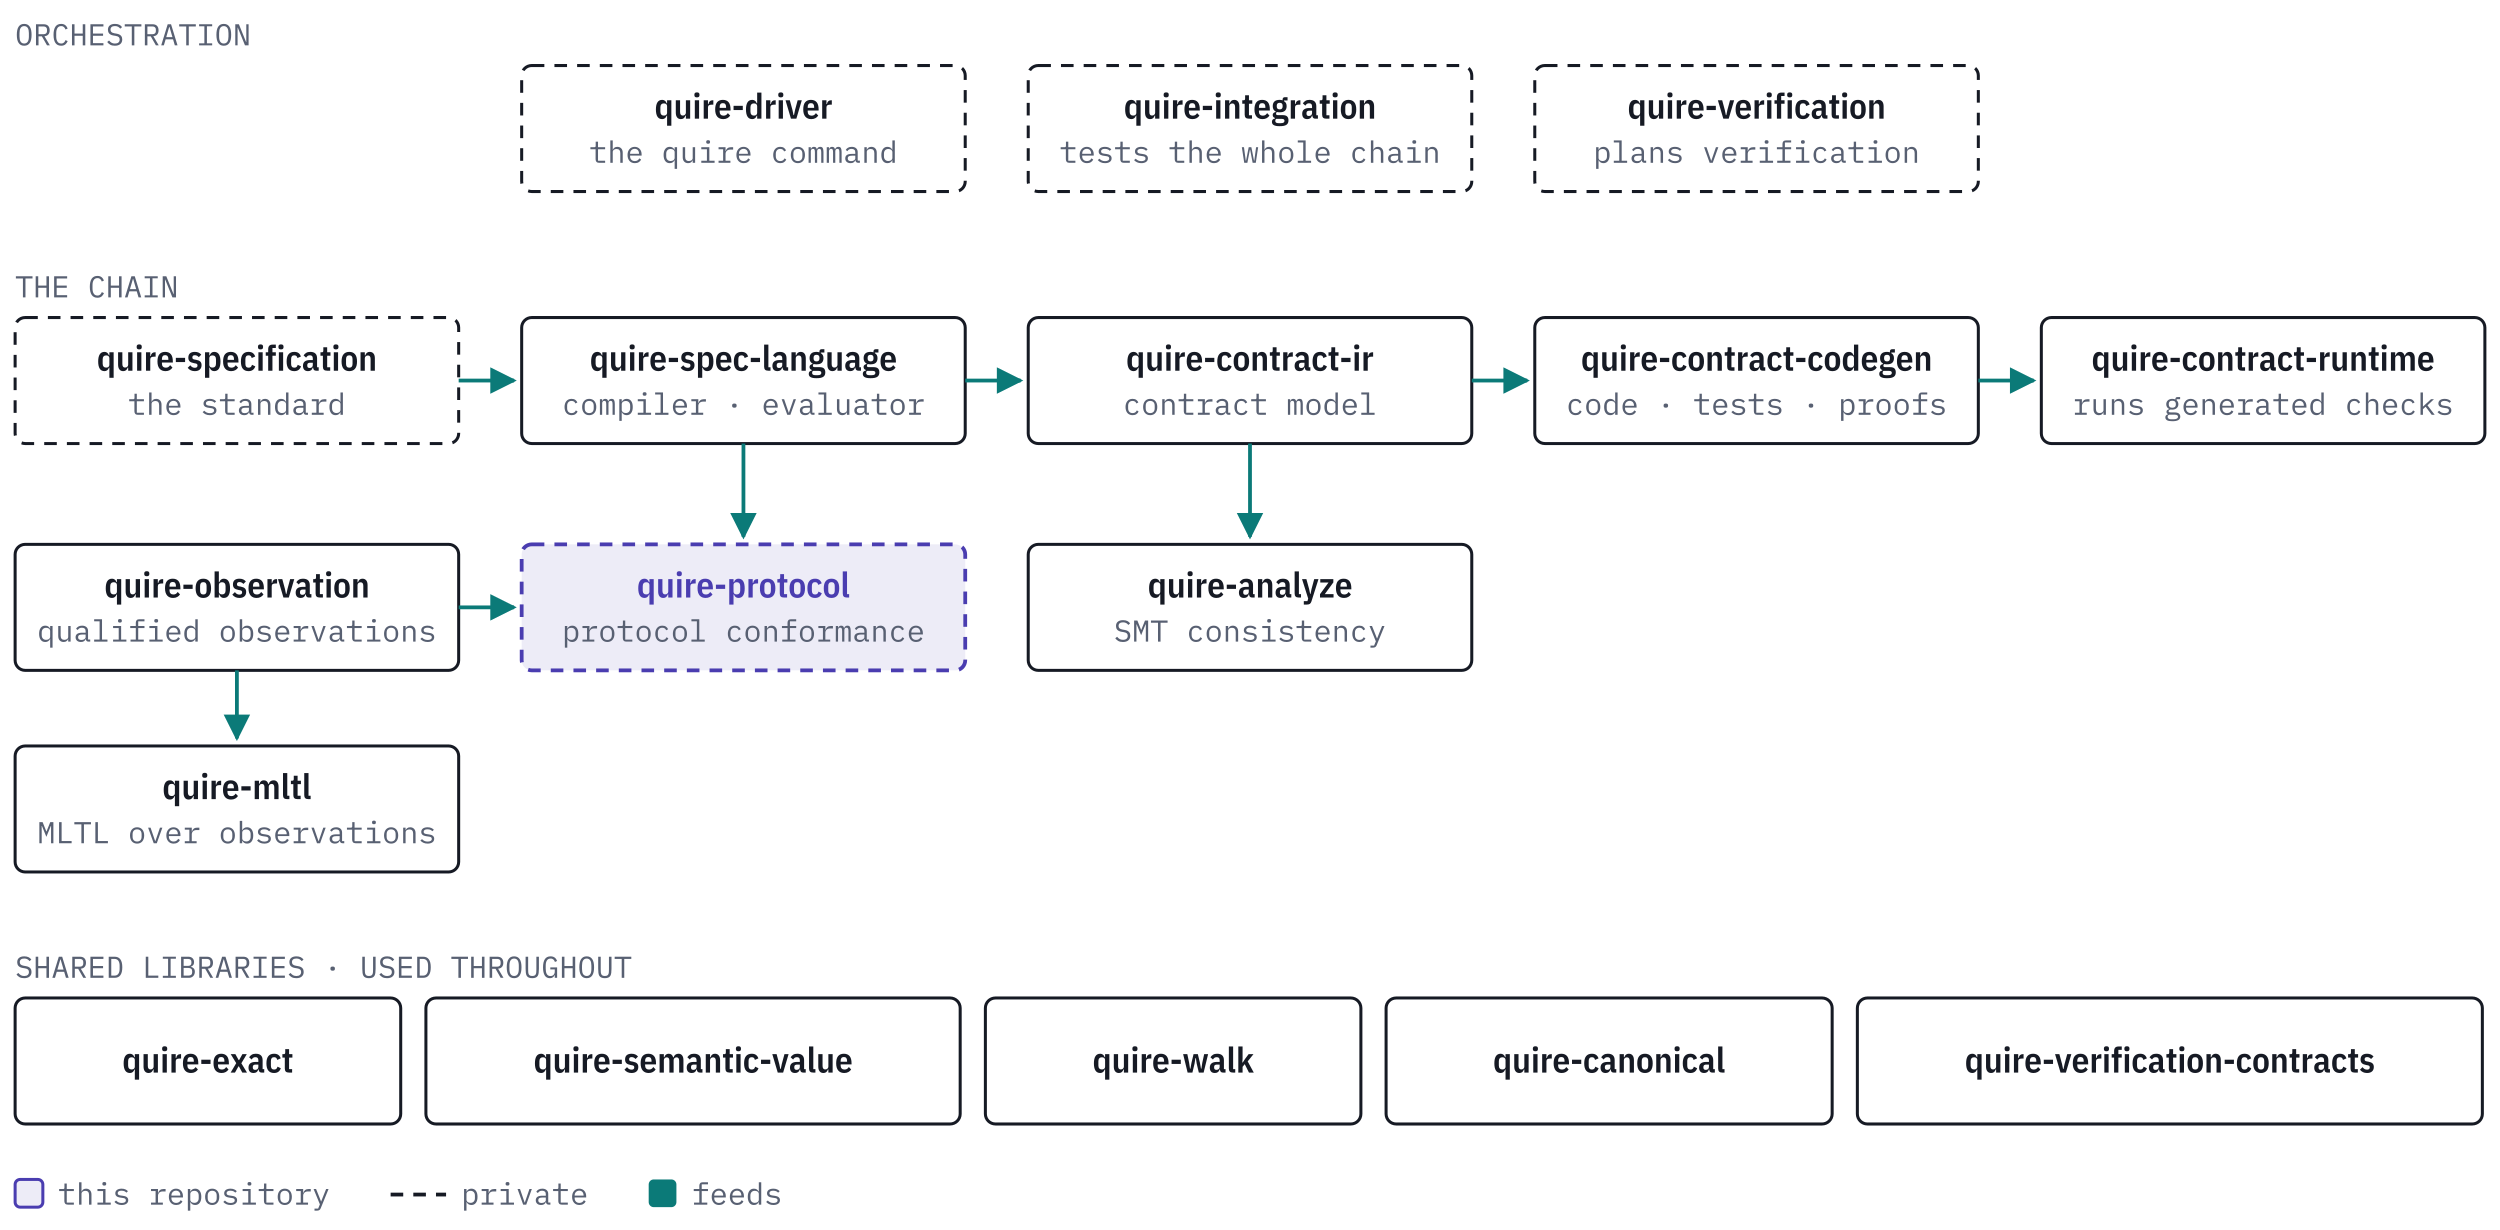
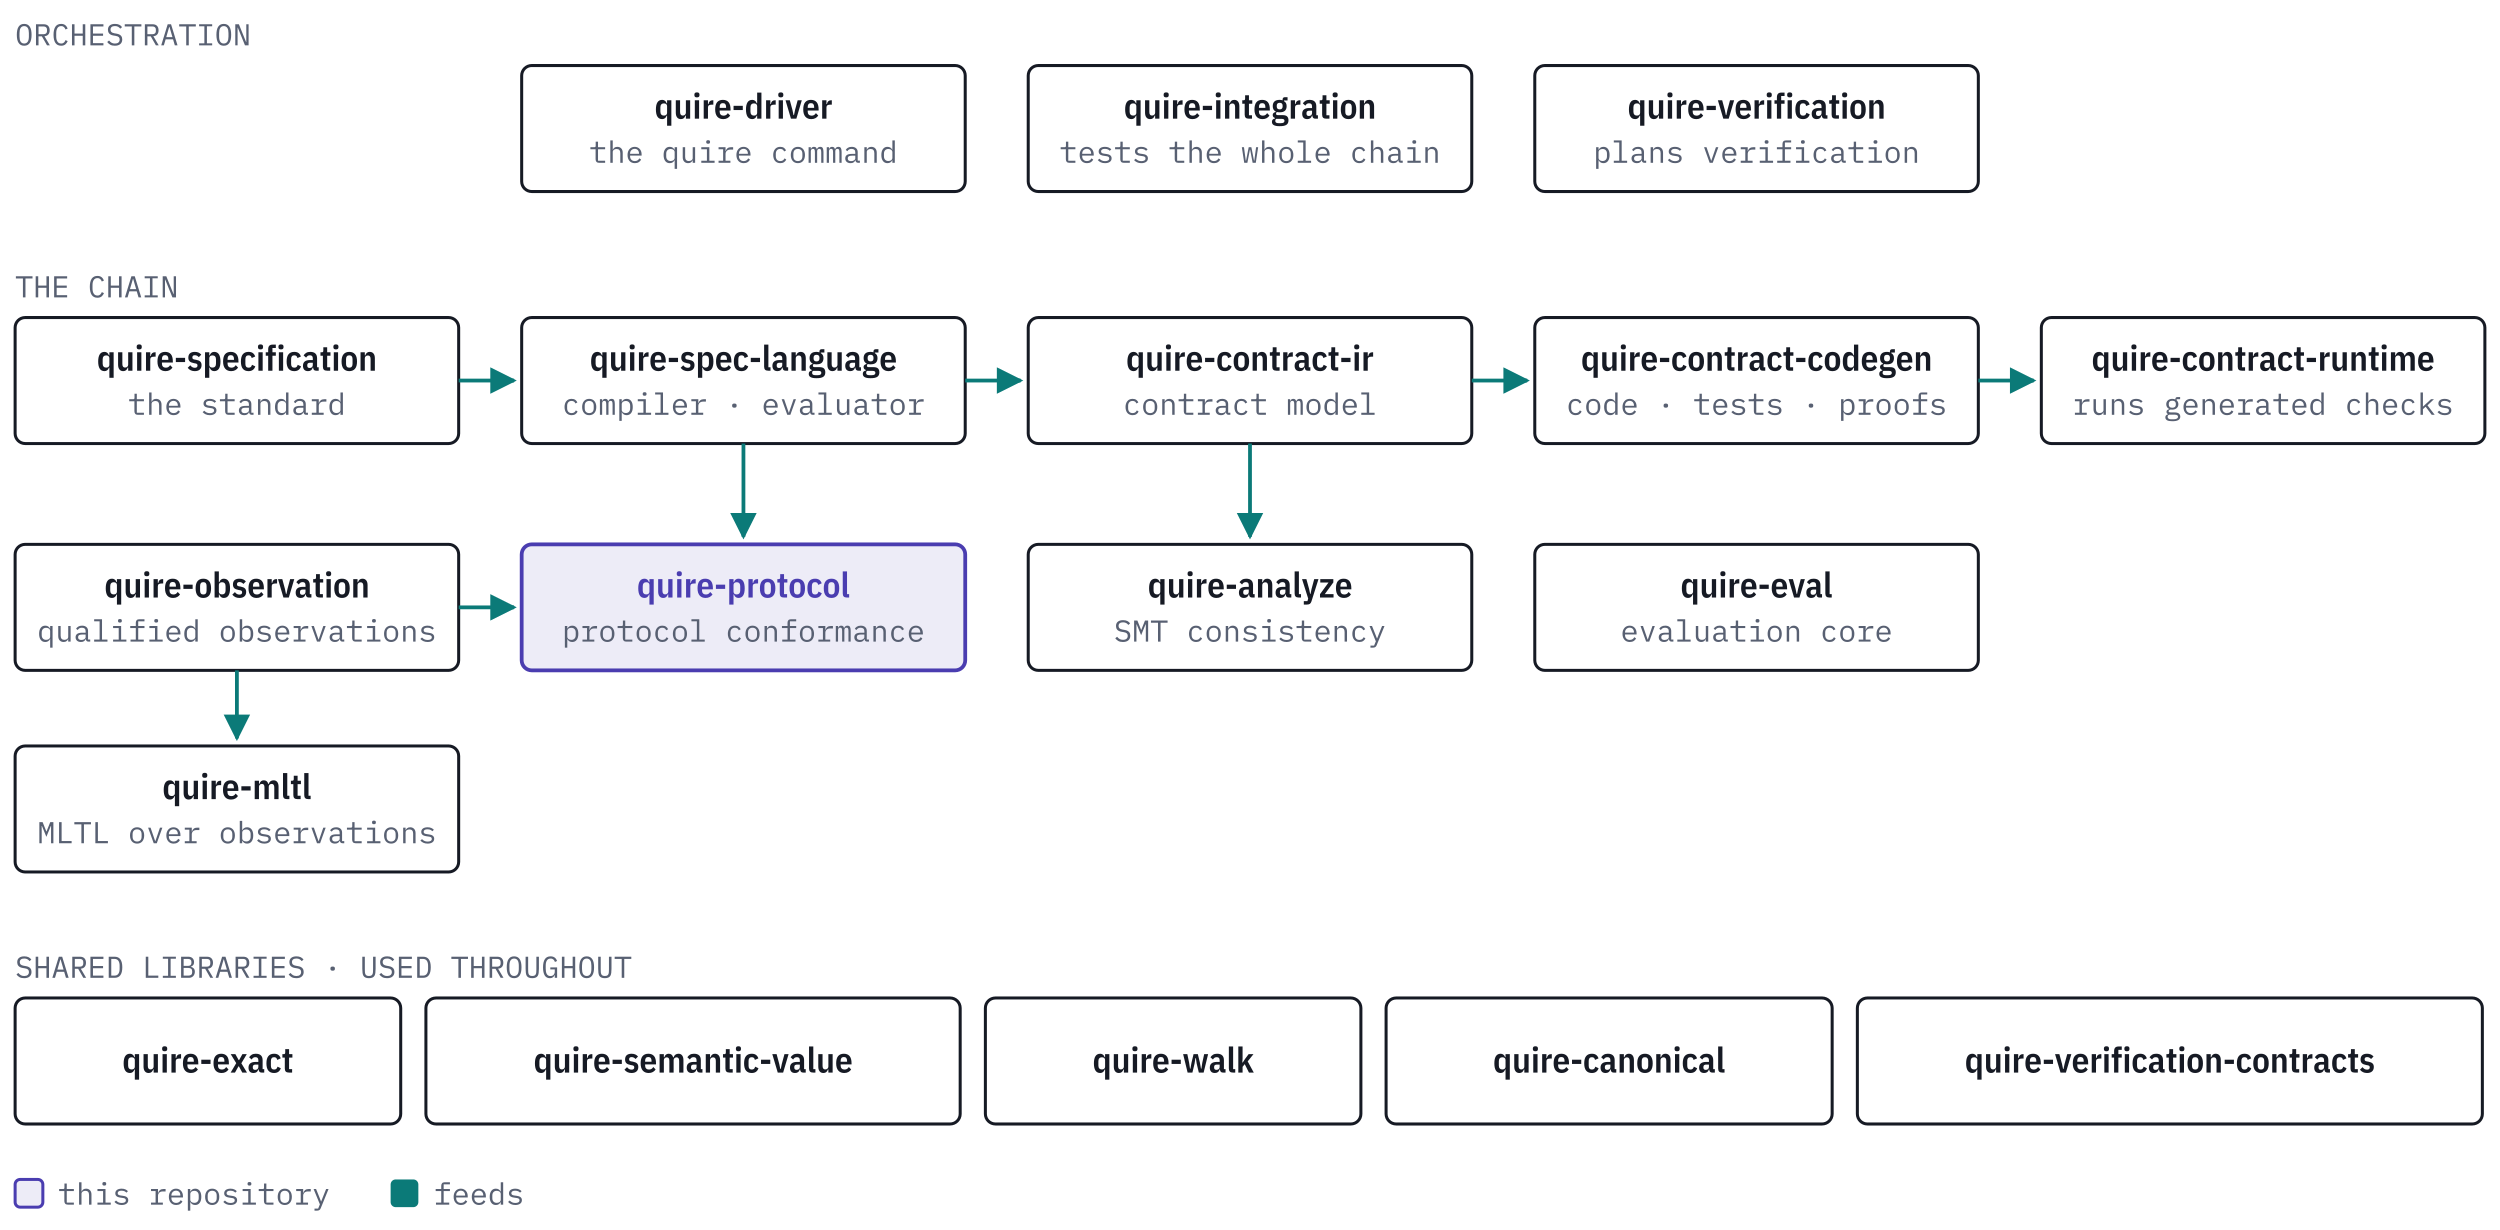
- <svg xmlns="http://www.w3.org/2000/svg" width="992" height="488" viewBox="-6 -6 992 488" role="img" aria-label="The Quire repositories. The main chain runs from the standard, quire-specification, to the compiler, quire-spec-language, then quire-contract-ir, quire-contract-codegen and quire-contract-runtime. quire-spec-language also feeds quire-protocol, and quire-contract-ir feeds quire-analyze. quire-observation feeds quire-protocol and quire-mltl. Above the chain, quire-driver runs it, quire-integration tests it and quire-verification plans verification. Below it, shared libraries used throughout: quire-exact, quire-semantic-value, quire-walk, quire-canonical and quire-verification-contracts.">
+ <svg xmlns="http://www.w3.org/2000/svg" width="992" height="488" viewBox="-6 -6 992 488" role="img" aria-label="The Quire repositories. The main chain runs from the standard, quire-specification, to the compiler, quire-spec-language, then quire-contract-ir, quire-contract-codegen and quire-contract-runtime. quire-spec-language also feeds quire-protocol, and quire-contract-ir feeds quire-analyze. quire-observation feeds quire-protocol and quire-mltl. quire-eval is the evaluation core. Above the chain, quire-driver runs it, quire-integration tests it and quire-verification plans verification. Below it, shared libraries used throughout: quire-exact, quire-semantic-value, quire-walk, quire-canonical and quire-verification-contracts.">
  <defs>
    <path id="mono_A" d="M481 0 422 199H177L118 0H31L245 698H356L570 0ZM304 609H295L197 272H402Z" />
    <path id="mono_B" d="M88 698H325Q415 698 466 649Q517 600 517 518Q517 455 486 419Q456 383 408 368V365Q467 351 505 312Q543 274 543 201Q543 159 529 122Q515 85 490 58Q464 31 430 16Q395 0 355 0H88ZM330 73Q388 73 421 99Q454 125 454 179V220Q454 273 421 300Q388 326 330 326H172V73ZM316 395Q369 395 399 418Q429 442 429 490V529Q429 577 399 601Q369 625 316 625H172V395Z" />
    <path id="mono_C" d="M323 -12Q195 -12 132 81Q70 174 70 349Q70 524 132 617Q195 710 323 710Q371 710 406 697Q441 684 466 662Q491 640 508 612Q525 585 538 557L466 524Q457 547 445 568Q433 588 416 604Q400 619 378 628Q355 637 323 637Q240 637 200 574Q159 511 159 406V292Q159 187 200 124Q240 61 323 61Q355 61 378 70Q400 79 416 94Q433 110 445 130Q457 151 466 174L538 141Q525 112 508 85Q491 58 466 36Q441 14 406 1Q371 -12 323 -12Z" />
    <path id="mono_D" d="M95 698H290Q418 698 481 610Q544 522 544 349Q544 176 481 88Q418 0 290 0H95ZM286 73Q370 73 412 131Q455 189 455 295V403Q455 509 412 567Q370 625 286 625H179V73Z" />
    <path id="mono_E" d="M90 0V698H520V625H174V390H508V317H174V73H520V0Z" />
    <path id="mono_G" d="M444 93H439Q430 73 418 54Q406 35 388 20Q369 6 343 -3Q317 -12 281 -12Q167 -12 112 80Q56 172 56 344Q56 524 117 617Q178 710 305 710Q354 710 390 697Q426 684 452 662Q477 640 494 612Q511 585 522 557L450 524Q441 547 430 568Q418 588 402 604Q385 619 362 628Q339 637 308 637Q224 637 184 574Q145 511 145 406V298Q145 245 153 202Q161 158 180 126Q198 94 228 76Q257 59 300 59Q368 59 406 100Q444 141 444 206V278H297V345H522V0H444Z" />
    <path id="mono_H" d="M436 317H164V0H80V698H164V390H436V698H520V0H436Z" />
    <path id="mono_I" d="M84 0V67H258V631H84V698H516V631H342V67H516V0Z" />
    <path id="mono_L" d="M120 0V698H204V73H535V0Z" />
    <path id="mono_M" d="M455 350V571H447L300 212L153 571H145V350V0H68V698H176L299 390H305L428 698H532V0H455Z" />
    <path id="mono_N" d="M163 588H156V0H80V698H199L437 110H444V698H520V0H401Z" />
    <path id="mono_O" d="M300 -12Q236 -12 190 12Q144 37 114 83Q84 129 70 196Q56 263 56 349Q56 434 70 502Q84 569 114 615Q144 661 190 686Q236 710 300 710Q364 710 410 686Q456 661 486 615Q516 569 530 502Q544 434 544 349Q544 263 530 196Q516 129 486 83Q456 37 410 12Q364 -12 300 -12ZM300 61Q342 61 371 78Q400 94 419 124Q438 154 446 196Q455 239 455 292V406Q455 458 446 501Q438 544 419 574Q400 604 371 620Q342 637 300 637Q258 637 229 620Q200 604 181 574Q162 544 154 501Q145 458 145 406V292Q145 239 154 196Q162 154 181 124Q200 94 229 78Q258 61 300 61Z" />
    <path id="mono_R" d="M174 0H90V698H344Q441 698 492 645Q543 592 543 497Q543 412 499 361Q455 310 371 302L549 0H455L285 298H174ZM342 369Q395 369 424 396Q454 422 454 471V523Q454 572 424 598Q395 625 342 625H174V369Z" />
    <path id="mono_S" d="M298 -12Q204 -12 144 22Q84 57 45 111L106 161Q147 110 192 85Q238 60 301 60Q377 60 417 95Q457 130 457 193Q457 244 428 272Q399 301 327 313L249 326Q198 335 164 353Q129 371 108 396Q87 422 78 452Q69 483 69 516Q69 612 132 661Q195 710 302 710Q386 710 444 682Q501 654 536 603L477 552Q448 590 407 614Q366 638 301 638Q230 638 192 608Q154 578 154 518Q154 471 182 442Q211 412 285 399L360 386Q411 377 446 359Q481 341 502 316Q524 291 533 260Q542 229 542 195Q542 98 478 43Q415 -12 298 -12Z" />
    <path id="mono_T" d="M342 625V0H258V625H25V698H575V625Z" />
    <path id="mono_U" d="M164 698V279Q164 228 167 188Q170 148 183 120Q196 91 224 76Q251 61 300 61Q349 61 376 76Q404 91 417 120Q430 148 433 188Q436 228 436 279V698H520V299Q520 221 512 163Q505 105 482 66Q458 27 414 8Q371 -12 300 -12Q229 -12 186 8Q142 27 118 66Q95 105 88 163Q80 221 80 299V698Z" />
    <path id="mono_a" d="M495 0Q448 0 428 24Q408 48 403 84H398Q381 39 344 14Q306 -12 243 -12Q162 -12 114 30Q66 72 66 145Q66 217 118 256Q171 295 288 295H398V346Q398 403 366 432Q334 460 275 460Q223 460 190 440Q157 419 137 384L83 424Q93 444 110 463Q127 482 152 496Q177 511 209 520Q241 528 280 528Q371 528 424 482Q478 436 478 354V70H550V0ZM257 55Q288 55 314 62Q339 70 358 82Q377 95 388 112Q398 130 398 150V235H288Q216 235 183 215Q150 195 150 157V136Q150 96 178 76Q207 55 257 55Z" />
    <path id="mono_b" d="M95 740H175V432H179Q229 528 338 528Q433 528 486 457Q540 386 540 258Q540 130 486 59Q433 -12 338 -12Q229 -12 179 84H175V0H95ZM307 59Q377 59 416 102Q454 144 454 214V302Q454 372 416 414Q377 457 307 457Q280 457 256 450Q232 443 214 430Q196 416 186 396Q175 377 175 351V165Q175 139 186 120Q196 100 214 86Q232 73 256 66Q280 59 307 59Z" />
    <path id="mono_c" d="M318 -12Q262 -12 218 8Q175 27 145 62Q115 97 100 147Q84 197 84 258Q84 319 100 369Q116 419 146 454Q176 490 219 509Q262 528 317 528Q392 528 439 495Q486 462 508 409L444 375Q430 415 398 437Q365 459 317 459Q282 459 254 448Q227 436 208 415Q189 394 180 365Q170 336 170 302V214Q170 180 180 151Q189 122 208 101Q227 80 255 68Q283 57 319 57Q371 57 405 81Q439 105 459 147L516 108Q493 56 444 22Q396 -12 318 -12Z" />
    <path id="mono_d" d="M425 84H421Q371 -12 262 -12Q167 -12 114 59Q60 130 60 258Q60 386 114 457Q167 528 262 528Q371 528 421 432H425V740H505V0H425ZM293 59Q320 59 344 66Q368 73 386 86Q404 100 414 120Q425 139 425 165V351Q425 377 414 396Q404 416 386 430Q368 443 344 450Q320 457 293 457Q223 457 184 414Q146 372 146 302V214Q146 144 184 102Q223 59 293 59Z" />
    <path id="mono_e" d="M309 -12Q253 -12 208 7Q164 26 132 62Q101 97 84 146Q67 196 67 257Q67 319 84 369Q102 419 133 454Q164 490 208 509Q251 528 304 528Q356 528 398 509Q441 490 471 456Q501 423 517 377Q533 331 533 276V238H151V214Q151 180 162 151Q173 122 194 101Q214 80 244 68Q273 57 309 57Q361 57 399 81Q437 105 457 147L516 107Q493 55 440 22Q386 -12 309 -12ZM304 462Q271 462 243 450Q215 438 194 417Q174 396 162 368Q151 339 151 305V298H447V309Q447 343 436 371Q426 399 408 420Q389 440 362 451Q336 462 304 462Z" />
    <path id="mono_f" d="M83 68H257V448H73V516H257V622Q257 674 284 707Q312 740 371 740H544V672H337V516H544V448H337V68H521V0H83Z" />
    <path id="mono_g" d="M561 -59Q561 -137 496 -174Q431 -212 301 -212Q176 -212 122 -179Q67 -146 67 -84Q67 -42 89 -19Q111 4 151 15V27Q129 38 117 55Q105 72 105 98Q105 138 132 158Q158 178 198 188V192Q150 213 124 254Q97 295 97 350Q97 389 111 422Q125 455 152 478Q178 502 215 515Q252 528 297 528Q355 528 399 507V516Q399 546 413 566Q427 586 461 586H556V516H440V481Q468 457 483 424Q498 391 498 350Q498 311 484 278Q469 245 443 222Q417 198 380 185Q342 172 297 172Q284 172 272 173Q260 174 248 176Q236 174 223 170Q210 165 199 158Q188 150 181 140Q174 130 174 117Q174 94 197 86Q220 79 257 79H371Q471 79 516 42Q561 4 561 -59ZM486 -63Q486 -32 461 -14Q436 5 374 5H195Q143 -16 143 -65Q143 -99 170 -124Q197 -148 260 -148H338Q408 -148 447 -126Q486 -105 486 -63ZM297 234Q357 234 386 262Q414 290 414 336V365Q414 411 386 438Q357 466 297 466Q237 466 209 438Q181 411 181 365V336Q181 290 209 262Q237 234 297 234Z" />
    <path id="mono_h" d="M98 740H178V432H182Q190 451 202 468Q214 486 232 499Q249 512 273 520Q297 528 329 528Q410 528 459 476Q508 425 508 331V0H428V317Q428 388 397 422Q366 457 306 457Q282 457 259 451Q236 445 218 433Q200 421 189 402Q178 383 178 358V0H98Z" />
    <path id="mono_i" d="M332 630Q297 630 283 644Q269 659 269 681V697Q269 719 283 734Q297 748 332 748Q367 748 381 734Q395 719 395 697V681Q395 659 381 644Q367 630 332 630ZM106 68H292V448H106V516H372V68H546V0H106Z" />
    <path id="mono_k" d="M105 740H185V273H189L279 358L451 516H549L335 314L574 0H475L274 268L185 187V0H105Z" />
    <path id="mono_l" d="M80 68H260V672H80V740H340V68H520V0H80Z" />
    <path id="mono_m" d="M54 0V516H128V456H132Q144 486 166 507Q188 528 231 528Q276 528 298 506Q320 483 325 447H328Q342 482 368 505Q394 528 440 528Q503 528 524 484Q546 440 546 358V0H472V345Q472 411 458 436Q445 462 409 462Q377 462 357 442Q337 421 337 379V0H263V345Q263 411 250 436Q236 462 201 462Q169 462 148 442Q128 421 128 379V0Z" />
    <path id="mono_n" d="M98 0V516H178V432H182Q190 451 202 468Q214 486 232 499Q249 512 273 520Q297 528 329 528Q410 528 459 476Q508 425 508 331V0H428V317Q428 388 397 422Q366 457 306 457Q282 457 259 451Q236 445 218 433Q200 421 189 402Q178 383 178 358V0Z" />
    <path id="mono_o" d="M300 -12Q246 -12 202 7Q159 26 128 62Q98 97 82 146Q66 196 66 258Q66 319 82 369Q98 419 128 454Q159 490 202 509Q246 528 300 528Q354 528 398 509Q441 490 472 454Q502 419 518 369Q534 319 534 258Q534 196 518 146Q502 97 472 62Q441 26 398 7Q354 -12 300 -12ZM300 57Q367 57 408 97Q449 137 449 221V295Q449 379 408 419Q367 459 300 459Q233 459 192 419Q151 379 151 295V221Q151 137 192 97Q233 57 300 57Z" />
    <path id="mono_p" d="M95 516H175V432H179Q229 528 338 528Q433 528 486 457Q540 386 540 258Q540 130 486 59Q433 -12 338 -12Q229 -12 179 84H175V-200H95ZM307 59Q377 59 416 102Q454 144 454 214V302Q454 372 416 414Q377 457 307 457Q280 457 256 450Q232 443 214 430Q196 416 186 396Q175 377 175 351V165Q175 139 186 120Q196 100 214 86Q232 73 256 66Q280 59 307 59Z" />
    <path id="mono_periodcentered" d="M300 235Q259 235 242 252Q226 269 226 295V313Q226 339 242 356Q259 373 300 373Q341 373 358 356Q374 339 374 313V295Q374 269 358 252Q341 235 300 235Z" />
    <path id="mono_q" d="M425 84H421Q371 -12 262 -12Q167 -12 114 59Q60 130 60 258Q60 386 114 457Q167 528 262 528Q371 528 421 432H425V516H505V-200H425ZM293 59Q320 59 344 66Q368 73 386 86Q404 100 414 120Q425 139 425 165V351Q425 377 414 396Q404 416 386 430Q368 443 344 450Q320 457 293 457Q223 457 184 414Q146 372 146 302V214Q146 144 184 102Q223 59 293 59Z" />
    <path id="mono_r" d="M77 68H228V448H77V516H308V386H313Q329 447 374 482Q418 516 487 516H559V436H462Q393 436 350 396Q308 356 308 291V68H469V0H77Z" />
    <path id="mono_s" d="M306 -12Q225 -12 166 16Q108 43 67 89L121 136Q158 97 202 76Q246 55 308 55Q368 55 406 76Q445 98 445 144Q445 164 438 178Q430 191 417 199Q404 207 388 212Q372 216 354 219L273 231Q246 235 214 242Q183 249 157 264Q131 280 114 306Q96 332 96 374Q96 413 112 442Q127 470 155 490Q183 509 221 518Q259 528 304 528Q374 528 426 506Q477 484 514 445L462 396Q453 407 440 418Q426 430 406 440Q387 449 361 455Q335 461 301 461Q240 461 208 440Q175 419 175 379Q175 359 182 346Q190 332 203 324Q216 316 232 312Q249 307 266 304L347 292Q375 288 406 281Q437 274 463 258Q489 243 506 217Q524 191 524 149Q524 72 464 30Q405 -12 306 -12Z" />
    <path id="mono_t" d="M325 0Q266 0 238 33Q211 66 211 118V448H39V516H167Q193 516 204 526Q214 537 214 563V698H291V516H526V448H291V68H526V0Z" />
    <path id="mono_u" d="M422 84H418Q410 65 398 48Q386 30 368 17Q351 4 327 -4Q303 -12 271 -12Q190 -12 141 40Q92 91 92 185V516H172V199Q172 128 203 94Q234 59 294 59Q318 59 341 65Q364 71 382 83Q400 95 411 114Q422 132 422 158V516H502V0H422Z" />
    <path id="mono_v" d="M249 0 64 516H145L219 300L299 67H303L383 300L457 516H536L351 0Z" />
    <path id="mono_w" d="M30 516H101L160 70H169L257 516H345L433 70H442L501 516H570L491 0H387L305 432H297L213 0H109Z" />
    <path id="mono_y" d="M467 516H547L291 -113Q282 -135 271 -152Q260 -168 245 -178Q230 -189 209 -194Q188 -200 159 -200H83V-132H203L261 10L53 516H135L222 300L299 104H303L380 300Z" />
    <path id="title_a" d="M406 0Q325 0 321 89H309Q299 41 264 14Q229 -12 177 -12Q105 -12 69 28Q33 68 33 140Q33 222 84 262Q135 302 231 302H312V347Q312 393 292 415Q273 437 228 437Q191 437 166 420Q141 402 122 370L51 434Q80 479 124 506Q169 534 238 534Q433 534 433 350V97H479V0ZM223 77Q260 77 286 98Q312 120 312 158V227H239Q155 227 155 162V140Q155 107 173 92Q191 77 223 77Z" />
    <path id="title_b" d="M66 740H187V436H201Q212 480 246 507Q279 534 324 534Q416 534 460 464Q504 395 504 261Q504 127 460 58Q416 -12 324 -12Q279 -12 246 15Q212 42 201 86H187V0H66ZM278 88Q325 88 351 117Q377 146 377 199V323Q377 376 351 405Q325 434 278 434Q237 434 212 414Q187 393 187 356V166Q187 129 212 108Q237 88 278 88Z" />
    <path id="title_c" d="M251 -12Q145 -12 90 54Q34 120 34 261Q34 402 90 468Q145 534 251 534Q328 534 374 499Q419 464 439 403L340 359Q332 397 312 416Q291 436 251 436Q161 436 161 328V194Q161 86 251 86Q293 86 315 106Q337 126 348 168L442 123Q396 -12 251 -12Z" />
    <path id="title_d" d="M357 86H343Q332 42 298 15Q265 -12 220 -12Q128 -12 84 58Q40 127 40 261Q40 395 84 464Q128 534 220 534Q265 534 298 507Q332 480 343 436H357V740H478V0H357ZM266 88Q307 88 332 108Q357 129 357 166V356Q357 393 332 414Q307 434 266 434Q219 434 193 405Q167 376 167 323V199Q167 146 193 117Q219 88 266 88Z" />
    <path id="title_e" d="M263 -12Q212 -12 170 4Q127 21 97 54Q67 88 50 140Q34 191 34 261Q34 402 90 468Q147 534 252 534Q357 534 414 468Q470 402 470 261V232H161V198Q161 146 190 116Q219 86 270 86Q313 86 342 104Q372 123 393 158L459 89Q430 43 381 16Q332 -12 263 -12ZM252 441Q161 441 161 333V307H343V333Q343 441 252 441Z" />
    <path id="title_f" d="M91 425H22V522H91V603Q91 674 122 707Q154 740 220 740H308V643H212V522H308V425H212V0H91Z" />
    <path id="title_g" d="M493 -46Q493 -87 480 -118Q468 -149 439 -170Q410 -191 362 -202Q314 -212 244 -212Q182 -212 140 -204Q98 -195 72 -179Q46 -163 35 -140Q24 -117 24 -88Q24 -48 46 -25Q68 -2 109 4V23Q77 31 62 53Q46 75 46 107Q46 139 68 160Q90 182 132 190V203Q47 245 47 357Q47 442 95 488Q143 534 244 534Q289 534 326 520V539Q326 610 394 610H467V516H366V496Q403 478 422 442Q441 407 441 357Q441 272 394 226Q346 181 244 181Q203 181 168 189Q154 183 147 170Q140 157 140 141Q140 121 153 111Q166 101 196 101H329Q418 101 456 63Q493 25 493 -46ZM380 -60Q380 -33 362 -19Q344 -5 302 -5H141Q119 -24 119 -61Q119 -93 140 -110Q162 -127 216 -127H275Q332 -127 356 -110Q380 -94 380 -60ZM244 264Q327 264 327 346V369Q327 451 244 451Q161 451 161 369V346Q161 264 244 264Z" />
    <path id="title_hyphen" d="M50 245V365H312V245Z" />
    <path id="title_i" d="M126 604Q88 604 71 620Q54 637 54 665V685Q54 713 71 730Q88 746 126 746Q164 746 181 730Q198 713 198 685V665Q198 637 181 620Q164 604 126 604ZM66 522H187V0H66Z" />
    <path id="title_k" d="M66 740H187V395L179 287H193L254 383L358 522H495L332 317L504 0H368L248 239L187 163V0H66Z" />
    <path id="title_l" d="M184 0Q121 0 94 28Q66 56 66 116V740H187V97H247V0Z" />
    <path id="title_m" d="M66 0V522H187V435H201Q232 534 324 534Q422 534 451 431H463Q480 484 516 509Q551 534 602 534Q668 534 705 486Q742 439 742 351V0H621V330Q621 432 548 432Q513 432 488 410Q464 389 464 350V0H343V330Q343 384 325 408Q307 432 271 432Q236 432 212 410Q187 389 187 350V0Z" />
    <path id="title_n" d="M66 0V522H187V435H201Q232 534 326 534Q396 534 434 486Q472 439 472 351V0H351V330Q351 432 275 432Q238 432 212 410Q187 389 187 350V0Z" />
    <path id="title_o" d="M253 -12Q149 -12 92 54Q34 120 34 261Q34 402 92 468Q149 534 253 534Q357 534 414 468Q472 402 472 261Q472 120 414 54Q357 -12 253 -12ZM253 86Q345 86 345 194V328Q345 436 253 436Q161 436 161 328V194Q161 86 253 86Z" />
    <path id="title_p" d="M66 522H187V436H201Q212 480 246 507Q279 534 324 534Q416 534 460 464Q504 395 504 261Q504 127 460 58Q416 -12 324 -12Q279 -12 246 15Q212 42 201 86H187V-200H66ZM278 88Q325 88 351 117Q377 146 377 199V323Q377 376 351 405Q325 434 278 434Q237 434 212 414Q187 393 187 356V166Q187 129 212 108Q237 88 278 88Z" />
    <path id="title_q" d="M357 86H343Q332 42 298 15Q265 -12 220 -12Q128 -12 84 58Q40 127 40 261Q40 395 84 464Q128 534 220 534Q265 534 298 507Q332 480 343 436H357V522H478V-200H357ZM266 88Q307 88 332 108Q357 129 357 166V356Q357 393 332 414Q307 434 266 434Q219 434 193 405Q167 376 167 323V199Q167 146 193 117Q219 88 266 88Z" />
    <path id="title_r" d="M66 0V522H187V415H201Q210 467 238 494Q267 522 313 522H339V398H299Q242 398 214 380Q187 362 187 317V0Z" />
    <path id="title_s" d="M224 -12Q159 -12 110 12Q61 35 24 82L98 154Q123 119 154 101Q185 83 226 83Q302 83 302 147Q302 172 290 186Q277 201 247 206L198 215Q116 230 79 266Q42 302 42 371Q42 453 90 494Q138 534 226 534Q287 534 332 514Q376 494 409 455L338 384Q318 409 290 424Q261 439 226 439Q156 439 156 376Q156 350 170 336Q184 323 214 318L264 309Q346 294 382 258Q417 223 417 159Q417 78 367 33Q317 -12 224 -12Z" />
    <path id="title_t" d="M210 0Q147 0 119 28Q91 56 91 117V425H22V522H58Q84 522 94 534Q103 546 103 572V664H212V522H306V425H212V97H298V0Z" />
    <path id="title_u" d="M346 88H332Q302 -12 205 -12Q135 -12 98 36Q60 83 60 172V522H181V192Q181 89 257 89Q294 89 320 111Q346 133 346 172V522H467V0H346Z" />
    <path id="title_v" d="M162 0 8 522H130L205 244L234 103H248L277 244L352 522H469L315 0Z" />
    <path id="title_w" d="M16 522H135L186 278L211 110H223L253 278L311 522H433L492 278L522 110H534L559 278L612 522H724L597 0H461L400 254L377 409H364L340 254L279 0H143Z" />
    <path id="title_x" d="M15 0 173 267 17 522H149L242 354H255L348 522H472L318 264L478 0H345L249 176H236L138 0Z" />
    <path id="title_y" d="M353 522H474L275 -109Q258 -162 227 -181Q196 -200 140 -200H58V-103H161L182 -29L8 522H131L209 240L237 103H249L277 241Z" />
    <path id="title_z" d="M34 0V95L275 425H42V522H412V428L170 97H418V0Z" />
    <marker id="ah-model" viewBox="0 0 10 10" refX="9" refY="5" markerWidth="7" markerHeight="7" orient="auto-start-reverse">
      <path d="M0,0 L10,5 L0,10 z" fill="#0b7a78" />
    </marker>
  </defs>
-   <rect x="201" y="20" width="176" height="50" rx="4" stroke="#161a24" stroke-width="1.2" fill="none" stroke-dasharray="5 4" />
+   <rect x="201" y="20" width="176" height="50" rx="4" stroke="#161a24" stroke-width="1.2" fill="none" />
  <g fill="#161a24" transform="translate(253.7,41.1) scale(0.014,-0.014)">
    <use href="#title_q" x="0" />
    <use href="#title_u" x="544" />
    <use href="#title_i" x="1077" />
    <use href="#title_r" x="1329" />
    <use href="#title_e" x="1686" />
    <use href="#title_hyphen" x="2191" />
    <use href="#title_d" x="2553" />
    <use href="#title_r" x="3097" />
    <use href="#title_i" x="3454" />
    <use href="#title_v" x="3706" />
    <use href="#title_e" x="4182" />
    <use href="#title_r" x="4687" />
  </g>
  <g fill="#586072" transform="translate(227.8,58.6) scale(0.012,-0.012)">
    <use href="#mono_t" x="0" />
    <use href="#mono_h" x="600" />
    <use href="#mono_e" x="1200" />
    <use href="#mono_q" x="2400" />
    <use href="#mono_u" x="3000" />
    <use href="#mono_i" x="3600" />
    <use href="#mono_r" x="4200" />
    <use href="#mono_e" x="4800" />
    <use href="#mono_c" x="6000" />
    <use href="#mono_o" x="6600" />
    <use href="#mono_m" x="7200" />
    <use href="#mono_m" x="7800" />
    <use href="#mono_a" x="8400" />
    <use href="#mono_n" x="9000" />
    <use href="#mono_d" x="9600" />
  </g>
-   <rect x="402" y="20" width="176" height="50" rx="4" stroke="#161a24" stroke-width="1.2" fill="none" stroke-dasharray="5 4" />
+   <rect x="402" y="20" width="176" height="50" rx="4" stroke="#161a24" stroke-width="1.2" fill="none" />
  <g fill="#161a24" transform="translate(439.9,41.1) scale(0.014,-0.014)">
    <use href="#title_q" x="0" />
    <use href="#title_u" x="544" />
    <use href="#title_i" x="1077" />
    <use href="#title_r" x="1329" />
    <use href="#title_e" x="1686" />
    <use href="#title_hyphen" x="2191" />
    <use href="#title_i" x="2553" />
    <use href="#title_n" x="2805" />
    <use href="#title_t" x="3337" />
    <use href="#title_e" x="3671" />
    <use href="#title_g" x="4176" />
    <use href="#title_r" x="4668" />
    <use href="#title_a" x="5025" />
    <use href="#title_t" x="5532" />
    <use href="#title_i" x="5866" />
    <use href="#title_o" x="6118" />
    <use href="#title_n" x="6624" />
  </g>
  <g fill="#586072" transform="translate(414.4,58.6) scale(0.012,-0.012)">
    <use href="#mono_t" x="0" />
    <use href="#mono_e" x="600" />
    <use href="#mono_s" x="1200" />
    <use href="#mono_t" x="1800" />
    <use href="#mono_s" x="2400" />
    <use href="#mono_t" x="3600" />
    <use href="#mono_h" x="4200" />
    <use href="#mono_e" x="4800" />
    <use href="#mono_w" x="6000" />
    <use href="#mono_h" x="6600" />
    <use href="#mono_o" x="7200" />
    <use href="#mono_l" x="7800" />
    <use href="#mono_e" x="8400" />
    <use href="#mono_c" x="9600" />
    <use href="#mono_h" x="10200" />
    <use href="#mono_a" x="10800" />
    <use href="#mono_i" x="11400" />
    <use href="#mono_n" x="12000" />
  </g>
-   <rect x="603" y="20" width="176" height="50" rx="4" stroke="#161a24" stroke-width="1.2" fill="none" stroke-dasharray="5 4" />
+   <rect x="603" y="20" width="176" height="50" rx="4" stroke="#161a24" stroke-width="1.2" fill="none" />
  <g fill="#161a24" transform="translate(639.8,41.1) scale(0.014,-0.014)">
    <use href="#title_q" x="0" />
    <use href="#title_u" x="544" />
    <use href="#title_i" x="1077" />
    <use href="#title_r" x="1329" />
    <use href="#title_e" x="1686" />
    <use href="#title_hyphen" x="2191" />
    <use href="#title_v" x="2553" />
    <use href="#title_e" x="3029" />
    <use href="#title_r" x="3534" />
    <use href="#title_i" x="3891" />
    <use href="#title_f" x="4143" />
    <use href="#title_i" x="4471" />
    <use href="#title_c" x="4723" />
    <use href="#title_a" x="5187" />
    <use href="#title_t" x="5694" />
    <use href="#title_i" x="6028" />
    <use href="#title_o" x="6280" />
    <use href="#title_n" x="6786" />
  </g>
  <g fill="#586072" transform="translate(626.2,58.6) scale(0.012,-0.012)">
    <use href="#mono_p" x="0" />
    <use href="#mono_l" x="600" />
    <use href="#mono_a" x="1200" />
    <use href="#mono_n" x="1800" />
    <use href="#mono_s" x="2400" />
    <use href="#mono_v" x="3600" />
    <use href="#mono_e" x="4200" />
    <use href="#mono_r" x="4800" />
    <use href="#mono_i" x="5400" />
    <use href="#mono_f" x="6000" />
    <use href="#mono_i" x="6600" />
    <use href="#mono_c" x="7200" />
    <use href="#mono_a" x="7800" />
    <use href="#mono_t" x="8400" />
    <use href="#mono_i" x="9000" />
    <use href="#mono_o" x="9600" />
    <use href="#mono_n" x="10200" />
  </g>
-   <rect x="0" y="120" width="176" height="50" rx="4" stroke="#161a24" stroke-width="1.2" fill="none" stroke-dasharray="5 4" />
+   <rect x="0" y="120" width="176" height="50" rx="4" stroke="#161a24" stroke-width="1.2" fill="none" />
  <g fill="#161a24" transform="translate(32.4,141.1) scale(0.014,-0.014)">
    <use href="#title_q" x="0" />
    <use href="#title_u" x="544" />
    <use href="#title_i" x="1077" />
    <use href="#title_r" x="1329" />
    <use href="#title_e" x="1686" />
    <use href="#title_hyphen" x="2191" />
    <use href="#title_s" x="2553" />
    <use href="#title_p" x="3002" />
    <use href="#title_e" x="3546" />
    <use href="#title_c" x="4051" />
    <use href="#title_i" x="4515" />
    <use href="#title_f" x="4767" />
    <use href="#title_i" x="5095" />
    <use href="#title_c" x="5347" />
    <use href="#title_a" x="5811" />
    <use href="#title_t" x="6318" />
    <use href="#title_i" x="6652" />
    <use href="#title_o" x="6904" />
    <use href="#title_n" x="7410" />
  </g>
  <g fill="#586072" transform="translate(44.8,158.6) scale(0.012,-0.012)">
    <use href="#mono_t" x="0" />
    <use href="#mono_h" x="600" />
    <use href="#mono_e" x="1200" />
    <use href="#mono_s" x="2400" />
    <use href="#mono_t" x="3000" />
    <use href="#mono_a" x="3600" />
    <use href="#mono_n" x="4200" />
    <use href="#mono_d" x="4800" />
    <use href="#mono_a" x="5400" />
    <use href="#mono_r" x="6000" />
    <use href="#mono_d" x="6600" />
  </g>
  <rect x="201" y="120" width="176" height="50" rx="4" stroke="#161a24" stroke-width="1.2" fill="none" />
  <g fill="#161a24" transform="translate(228,141.1) scale(0.014,-0.014)">
    <use href="#title_q" x="0" />
    <use href="#title_u" x="544" />
    <use href="#title_i" x="1077" />
    <use href="#title_r" x="1329" />
    <use href="#title_e" x="1686" />
    <use href="#title_hyphen" x="2191" />
    <use href="#title_s" x="2553" />
    <use href="#title_p" x="3002" />
    <use href="#title_e" x="3546" />
    <use href="#title_c" x="4051" />
    <use href="#title_hyphen" x="4515" />
    <use href="#title_l" x="4877" />
    <use href="#title_a" x="5145" />
    <use href="#title_n" x="5652" />
    <use href="#title_g" x="6184" />
    <use href="#title_u" x="6676" />
    <use href="#title_a" x="7209" />
    <use href="#title_g" x="7716" />
    <use href="#title_e" x="8208" />
  </g>
  <g fill="#586072" transform="translate(217,158.6) scale(0.012,-0.012)">
    <use href="#mono_c" x="0" />
    <use href="#mono_o" x="600" />
    <use href="#mono_m" x="1200" />
    <use href="#mono_p" x="1800" />
    <use href="#mono_i" x="2400" />
    <use href="#mono_l" x="3000" />
    <use href="#mono_e" x="3600" />
    <use href="#mono_r" x="4200" />
    <use href="#mono_periodcentered" x="5400" />
    <use href="#mono_e" x="6600" />
    <use href="#mono_v" x="7200" />
    <use href="#mono_a" x="7800" />
    <use href="#mono_l" x="8400" />
    <use href="#mono_u" x="9000" />
    <use href="#mono_a" x="9600" />
    <use href="#mono_t" x="10200" />
    <use href="#mono_o" x="10800" />
    <use href="#mono_r" x="11400" />
  </g>
  <rect x="402" y="120" width="176" height="50" rx="4" stroke="#161a24" stroke-width="1.2" fill="none" />
  <g fill="#161a24" transform="translate(440.8,141.1) scale(0.014,-0.014)">
    <use href="#title_q" x="0" />
    <use href="#title_u" x="544" />
    <use href="#title_i" x="1077" />
    <use href="#title_r" x="1329" />
    <use href="#title_e" x="1686" />
    <use href="#title_hyphen" x="2191" />
    <use href="#title_c" x="2553" />
    <use href="#title_o" x="3017" />
    <use href="#title_n" x="3523" />
    <use href="#title_t" x="4055" />
    <use href="#title_r" x="4389" />
    <use href="#title_a" x="4746" />
    <use href="#title_c" x="5253" />
    <use href="#title_t" x="5717" />
    <use href="#title_hyphen" x="6051" />
    <use href="#title_i" x="6413" />
    <use href="#title_r" x="6665" />
  </g>
  <g fill="#586072" transform="translate(439.6,158.6) scale(0.012,-0.012)">
    <use href="#mono_c" x="0" />
    <use href="#mono_o" x="600" />
    <use href="#mono_n" x="1200" />
    <use href="#mono_t" x="1800" />
    <use href="#mono_r" x="2400" />
    <use href="#mono_a" x="3000" />
    <use href="#mono_c" x="3600" />
    <use href="#mono_t" x="4200" />
    <use href="#mono_m" x="5400" />
    <use href="#mono_o" x="6000" />
    <use href="#mono_d" x="6600" />
    <use href="#mono_e" x="7200" />
    <use href="#mono_l" x="7800" />
  </g>
  <rect x="603" y="120" width="176" height="50" rx="4" stroke="#161a24" stroke-width="1.2" fill="none" />
  <g fill="#161a24" transform="translate(621.3,141.1) scale(0.014,-0.014)">
    <use href="#title_q" x="0" />
    <use href="#title_u" x="544" />
    <use href="#title_i" x="1077" />
    <use href="#title_r" x="1329" />
    <use href="#title_e" x="1686" />
    <use href="#title_hyphen" x="2191" />
    <use href="#title_c" x="2553" />
    <use href="#title_o" x="3017" />
    <use href="#title_n" x="3523" />
    <use href="#title_t" x="4055" />
    <use href="#title_r" x="4389" />
    <use href="#title_a" x="4746" />
    <use href="#title_c" x="5253" />
    <use href="#title_t" x="5717" />
    <use href="#title_hyphen" x="6051" />
    <use href="#title_c" x="6413" />
    <use href="#title_o" x="6877" />
    <use href="#title_d" x="7383" />
    <use href="#title_e" x="7927" />
    <use href="#title_g" x="8432" />
    <use href="#title_e" x="8924" />
    <use href="#title_n" x="9429" />
  </g>
  <g fill="#586072" transform="translate(615.4,158.6) scale(0.012,-0.012)">
    <use href="#mono_c" x="0" />
    <use href="#mono_o" x="600" />
    <use href="#mono_d" x="1200" />
    <use href="#mono_e" x="1800" />
    <use href="#mono_periodcentered" x="3000" />
    <use href="#mono_t" x="4200" />
    <use href="#mono_e" x="4800" />
    <use href="#mono_s" x="5400" />
    <use href="#mono_t" x="6000" />
    <use href="#mono_s" x="6600" />
    <use href="#mono_periodcentered" x="7800" />
    <use href="#mono_p" x="9000" />
    <use href="#mono_r" x="9600" />
    <use href="#mono_o" x="10200" />
    <use href="#mono_o" x="10800" />
    <use href="#mono_f" x="11400" />
    <use href="#mono_s" x="12000" />
  </g>
  <rect x="804" y="120" width="176" height="50" rx="4" stroke="#161a24" stroke-width="1.2" fill="none" />
  <g fill="#161a24" transform="translate(823.9,141.1) scale(0.014,-0.014)">
    <use href="#title_q" x="0" />
    <use href="#title_u" x="544" />
    <use href="#title_i" x="1077" />
    <use href="#title_r" x="1329" />
    <use href="#title_e" x="1686" />
    <use href="#title_hyphen" x="2191" />
    <use href="#title_c" x="2553" />
    <use href="#title_o" x="3017" />
    <use href="#title_n" x="3523" />
    <use href="#title_t" x="4055" />
    <use href="#title_r" x="4389" />
    <use href="#title_a" x="4746" />
    <use href="#title_c" x="5253" />
    <use href="#title_t" x="5717" />
    <use href="#title_hyphen" x="6051" />
    <use href="#title_r" x="6413" />
    <use href="#title_u" x="6770" />
    <use href="#title_n" x="7303" />
    <use href="#title_t" x="7835" />
    <use href="#title_i" x="8169" />
    <use href="#title_m" x="8421" />
    <use href="#title_e" x="9223" />
  </g>
  <g fill="#586072" transform="translate(816.4,158.6) scale(0.012,-0.012)">
    <use href="#mono_r" x="0" />
    <use href="#mono_u" x="600" />
    <use href="#mono_n" x="1200" />
    <use href="#mono_s" x="1800" />
    <use href="#mono_g" x="3000" />
    <use href="#mono_e" x="3600" />
    <use href="#mono_n" x="4200" />
    <use href="#mono_e" x="4800" />
    <use href="#mono_r" x="5400" />
    <use href="#mono_a" x="6000" />
    <use href="#mono_t" x="6600" />
    <use href="#mono_e" x="7200" />
    <use href="#mono_d" x="7800" />
    <use href="#mono_c" x="9000" />
    <use href="#mono_h" x="9600" />
    <use href="#mono_e" x="10200" />
    <use href="#mono_c" x="10800" />
    <use href="#mono_k" x="11400" />
    <use href="#mono_s" x="12000" />
  </g>
  <rect x="0" y="210" width="176" height="50" rx="4" stroke="#161a24" stroke-width="1.2" fill="none" />
  <g fill="#161a24" transform="translate(35.4,231.1) scale(0.014,-0.014)">
    <use href="#title_q" x="0" />
    <use href="#title_u" x="544" />
    <use href="#title_i" x="1077" />
    <use href="#title_r" x="1329" />
    <use href="#title_e" x="1686" />
    <use href="#title_hyphen" x="2191" />
    <use href="#title_o" x="2553" />
    <use href="#title_b" x="3059" />
    <use href="#title_s" x="3603" />
    <use href="#title_e" x="4052" />
    <use href="#title_r" x="4557" />
    <use href="#title_v" x="4914" />
    <use href="#title_a" x="5390" />
    <use href="#title_t" x="5897" />
    <use href="#title_i" x="6231" />
    <use href="#title_o" x="6483" />
    <use href="#title_n" x="6989" />
  </g>
  <g fill="#586072" transform="translate(8.8,248.6) scale(0.012,-0.012)">
    <use href="#mono_q" x="0" />
    <use href="#mono_u" x="600" />
    <use href="#mono_a" x="1200" />
    <use href="#mono_l" x="1800" />
    <use href="#mono_i" x="2400" />
    <use href="#mono_f" x="3000" />
    <use href="#mono_i" x="3600" />
    <use href="#mono_e" x="4200" />
    <use href="#mono_d" x="4800" />
    <use href="#mono_o" x="6000" />
    <use href="#mono_b" x="6600" />
    <use href="#mono_s" x="7200" />
    <use href="#mono_e" x="7800" />
    <use href="#mono_r" x="8400" />
    <use href="#mono_v" x="9000" />
    <use href="#mono_a" x="9600" />
    <use href="#mono_t" x="10200" />
    <use href="#mono_i" x="10800" />
    <use href="#mono_o" x="11400" />
    <use href="#mono_n" x="12000" />
    <use href="#mono_s" x="12600" />
  </g>
-   <rect x="201" y="210" width="176" height="50" rx="4" stroke="#4a3db0" stroke-width="1.5" fill="#4a3db0" fill-opacity="0.1" stroke-dasharray="5 4" />
+   <rect x="201" y="210" width="176" height="50" rx="4" stroke="#4a3db0" stroke-width="1.5" fill="#4a3db0" fill-opacity="0.1" />
  <g fill="#4a3db0" transform="translate(246.7,231.1) scale(0.014,-0.014)">
    <use href="#title_q" x="0" />
    <use href="#title_u" x="544" />
    <use href="#title_i" x="1077" />
    <use href="#title_r" x="1329" />
    <use href="#title_e" x="1686" />
    <use href="#title_hyphen" x="2191" />
    <use href="#title_p" x="2553" />
    <use href="#title_r" x="3097" />
    <use href="#title_o" x="3454" />
    <use href="#title_t" x="3960" />
    <use href="#title_o" x="4294" />
    <use href="#title_c" x="4800" />
    <use href="#title_o" x="5264" />
    <use href="#title_l" x="5770" />
  </g>
  <g fill="#586072" transform="translate(217,248.6) scale(0.012,-0.012)">
    <use href="#mono_p" x="0" />
    <use href="#mono_r" x="600" />
    <use href="#mono_o" x="1200" />
    <use href="#mono_t" x="1800" />
    <use href="#mono_o" x="2400" />
    <use href="#mono_c" x="3000" />
    <use href="#mono_o" x="3600" />
    <use href="#mono_l" x="4200" />
    <use href="#mono_c" x="5400" />
    <use href="#mono_o" x="6000" />
    <use href="#mono_n" x="6600" />
    <use href="#mono_f" x="7200" />
    <use href="#mono_o" x="7800" />
    <use href="#mono_r" x="8400" />
    <use href="#mono_m" x="9000" />
    <use href="#mono_a" x="9600" />
    <use href="#mono_n" x="10200" />
    <use href="#mono_c" x="10800" />
    <use href="#mono_e" x="11400" />
  </g>
  <rect x="402" y="210" width="176" height="50" rx="4" stroke="#161a24" stroke-width="1.2" fill="none" />
  <g fill="#161a24" transform="translate(449.4,231.1) scale(0.014,-0.014)">
    <use href="#title_q" x="0" />
    <use href="#title_u" x="544" />
    <use href="#title_i" x="1077" />
    <use href="#title_r" x="1329" />
    <use href="#title_e" x="1686" />
    <use href="#title_hyphen" x="2191" />
    <use href="#title_a" x="2553" />
    <use href="#title_n" x="3060" />
    <use href="#title_a" x="3592" />
    <use href="#title_l" x="4099" />
    <use href="#title_y" x="4367" />
    <use href="#title_z" x="4850" />
    <use href="#title_e" x="5302" />
  </g>
  <g fill="#586072" transform="translate(436,248.6) scale(0.012,-0.012)">
    <use href="#mono_S" x="0" />
    <use href="#mono_M" x="600" />
    <use href="#mono_T" x="1200" />
    <use href="#mono_c" x="2400" />
    <use href="#mono_o" x="3000" />
    <use href="#mono_n" x="3600" />
    <use href="#mono_s" x="4200" />
    <use href="#mono_i" x="4800" />
    <use href="#mono_s" x="5400" />
    <use href="#mono_t" x="6000" />
    <use href="#mono_e" x="6600" />
    <use href="#mono_n" x="7200" />
    <use href="#mono_c" x="7800" />
    <use href="#mono_y" x="8400" />
+   </g>
+   <rect x="603" y="210" width="176" height="50" rx="4" stroke="#161a24" stroke-width="1.2" fill="none" />
+   <g fill="#161a24" transform="translate(660.8,231.1) scale(0.014,-0.014)">
+     <use href="#title_q" x="0" />
+     <use href="#title_u" x="544" />
+     <use href="#title_i" x="1077" />
+     <use href="#title_r" x="1329" />
+     <use href="#title_e" x="1686" />
+     <use href="#title_hyphen" x="2191" />
+     <use href="#title_e" x="2553" />
+     <use href="#title_v" x="3058" />
+     <use href="#title_a" x="3534" />
+     <use href="#title_l" x="4041" />
+   </g>
+   <g fill="#586072" transform="translate(637,248.6) scale(0.012,-0.012)">
+     <use href="#mono_e" x="0" />
+     <use href="#mono_v" x="600" />
+     <use href="#mono_a" x="1200" />
+     <use href="#mono_l" x="1800" />
+     <use href="#mono_u" x="2400" />
+     <use href="#mono_a" x="3000" />
+     <use href="#mono_t" x="3600" />
+     <use href="#mono_i" x="4200" />
+     <use href="#mono_o" x="4800" />
+     <use href="#mono_n" x="5400" />
+     <use href="#mono_c" x="6600" />
+     <use href="#mono_o" x="7200" />
+     <use href="#mono_r" x="7800" />
+     <use href="#mono_e" x="8400" />
  </g>
  <rect x="0" y="290" width="176" height="50" rx="4" stroke="#161a24" stroke-width="1.2" fill="none" />
  <g fill="#161a24" transform="translate(58.4,311.1) scale(0.014,-0.014)">
    <use href="#title_q" x="0" />
    <use href="#title_u" x="544" />
    <use href="#title_i" x="1077" />
    <use href="#title_r" x="1329" />
    <use href="#title_e" x="1686" />
    <use href="#title_hyphen" x="2191" />
    <use href="#title_m" x="2553" />
    <use href="#title_l" x="3355" />
    <use href="#title_t" x="3623" />
    <use href="#title_l" x="3957" />
  </g>
  <g fill="#586072" transform="translate(8.8,328.6) scale(0.012,-0.012)">
    <use href="#mono_M" x="0" />
    <use href="#mono_L" x="600" />
    <use href="#mono_T" x="1200" />
    <use href="#mono_L" x="1800" />
    <use href="#mono_o" x="3000" />
    <use href="#mono_v" x="3600" />
    <use href="#mono_e" x="4200" />
    <use href="#mono_r" x="4800" />
    <use href="#mono_o" x="6000" />
    <use href="#mono_b" x="6600" />
    <use href="#mono_s" x="7200" />
    <use href="#mono_e" x="7800" />
    <use href="#mono_r" x="8400" />
    <use href="#mono_v" x="9000" />
    <use href="#mono_a" x="9600" />
    <use href="#mono_t" x="10200" />
    <use href="#mono_i" x="10800" />
    <use href="#mono_o" x="11400" />
    <use href="#mono_n" x="12000" />
    <use href="#mono_s" x="12600" />
  </g>
  <path d="M176,145 L198,145" fill="none" stroke="#0b7a78" stroke-width="1.5" marker-end="url(#ah-model)" />
  <path d="M377,145 L399,145" fill="none" stroke="#0b7a78" stroke-width="1.5" marker-end="url(#ah-model)" />
  <path d="M578,145 L600,145" fill="none" stroke="#0b7a78" stroke-width="1.5" marker-end="url(#ah-model)" />
  <path d="M779,145 L801,145" fill="none" stroke="#0b7a78" stroke-width="1.5" marker-end="url(#ah-model)" />
  <path d="M289,170 L289,207" fill="none" stroke="#0b7a78" stroke-width="1.5" marker-end="url(#ah-model)" />
  <path d="M490,170 L490,207" fill="none" stroke="#0b7a78" stroke-width="1.5" marker-end="url(#ah-model)" />
  <path d="M176,235 L198,235" fill="none" stroke="#0b7a78" stroke-width="1.5" marker-end="url(#ah-model)" />
  <path d="M88,260 L88,287" fill="none" stroke="#0b7a78" stroke-width="1.5" marker-end="url(#ah-model)" />
  <g fill="#586072" transform="translate(0,12) scale(0.012,-0.012)">
    <use href="#mono_O" x="0" />
    <use href="#mono_R" x="600" />
    <use href="#mono_C" x="1200" />
    <use href="#mono_H" x="1800" />
    <use href="#mono_E" x="2400" />
    <use href="#mono_S" x="3000" />
    <use href="#mono_T" x="3600" />
    <use href="#mono_R" x="4200" />
    <use href="#mono_A" x="4800" />
    <use href="#mono_T" x="5400" />
    <use href="#mono_I" x="6000" />
    <use href="#mono_O" x="6600" />
    <use href="#mono_N" x="7200" />
  </g>
  <g fill="#586072" transform="translate(0,112) scale(0.012,-0.012)">
    <use href="#mono_T" x="0" />
    <use href="#mono_H" x="600" />
    <use href="#mono_E" x="1200" />
    <use href="#mono_C" x="2400" />
    <use href="#mono_H" x="3000" />
    <use href="#mono_A" x="3600" />
    <use href="#mono_I" x="4200" />
    <use href="#mono_N" x="4800" />
  </g>
  <g fill="#586072" transform="translate(0,382) scale(0.012,-0.012)">
    <use href="#mono_S" x="0" />
    <use href="#mono_H" x="600" />
    <use href="#mono_A" x="1200" />
    <use href="#mono_R" x="1800" />
    <use href="#mono_E" x="2400" />
    <use href="#mono_D" x="3000" />
    <use href="#mono_L" x="4200" />
    <use href="#mono_I" x="4800" />
    <use href="#mono_B" x="5400" />
    <use href="#mono_R" x="6000" />
    <use href="#mono_A" x="6600" />
    <use href="#mono_R" x="7200" />
    <use href="#mono_I" x="7800" />
    <use href="#mono_E" x="8400" />
    <use href="#mono_S" x="9000" />
    <use href="#mono_periodcentered" x="10200" />
    <use href="#mono_U" x="11400" />
    <use href="#mono_S" x="12000" />
    <use href="#mono_E" x="12600" />
    <use href="#mono_D" x="13200" />
    <use href="#mono_T" x="14400" />
    <use href="#mono_H" x="15000" />
    <use href="#mono_R" x="15600" />
    <use href="#mono_O" x="16200" />
    <use href="#mono_U" x="16800" />
    <use href="#mono_G" x="17400" />
    <use href="#mono_H" x="18000" />
    <use href="#mono_O" x="18600" />
    <use href="#mono_U" x="19200" />
    <use href="#mono_T" x="19800" />
  </g>
  <rect x="0" y="390" width="153" height="50" rx="4" stroke="#161a24" stroke-width="1.2" fill="none" />
  <g fill="#161a24" transform="translate(42.5,419.6) scale(0.014,-0.014)">
    <use href="#title_q" x="0" />
    <use href="#title_u" x="544" />
    <use href="#title_i" x="1077" />
    <use href="#title_r" x="1329" />
    <use href="#title_e" x="1686" />
    <use href="#title_hyphen" x="2191" />
    <use href="#title_e" x="2553" />
    <use href="#title_x" x="3058" />
    <use href="#title_a" x="3546" />
    <use href="#title_c" x="4053" />
    <use href="#title_t" x="4517" />
  </g>
  <rect x="163" y="390" width="212" height="50" rx="4" stroke="#161a24" stroke-width="1.2" fill="none" />
  <g fill="#161a24" transform="translate(205.7,419.6) scale(0.014,-0.014)">
    <use href="#title_q" x="0" />
    <use href="#title_u" x="544" />
    <use href="#title_i" x="1077" />
    <use href="#title_r" x="1329" />
    <use href="#title_e" x="1686" />
    <use href="#title_hyphen" x="2191" />
    <use href="#title_s" x="2553" />
    <use href="#title_e" x="3002" />
    <use href="#title_m" x="3507" />
    <use href="#title_a" x="4309" />
    <use href="#title_n" x="4816" />
    <use href="#title_t" x="5348" />
    <use href="#title_i" x="5682" />
    <use href="#title_c" x="5934" />
    <use href="#title_hyphen" x="6398" />
    <use href="#title_v" x="6760" />
    <use href="#title_a" x="7236" />
    <use href="#title_l" x="7743" />
    <use href="#title_u" x="8011" />
    <use href="#title_e" x="8544" />
  </g>
  <rect x="385" y="390" width="149" height="50" rx="4" stroke="#161a24" stroke-width="1.2" fill="none" />
  <g fill="#161a24" transform="translate(427.5,419.6) scale(0.014,-0.014)">
    <use href="#title_q" x="0" />
    <use href="#title_u" x="544" />
    <use href="#title_i" x="1077" />
    <use href="#title_r" x="1329" />
    <use href="#title_e" x="1686" />
    <use href="#title_hyphen" x="2191" />
    <use href="#title_w" x="2553" />
    <use href="#title_a" x="3292" />
    <use href="#title_l" x="3799" />
    <use href="#title_k" x="4067" />
  </g>
  <rect x="544" y="390" width="177" height="50" rx="4" stroke="#161a24" stroke-width="1.2" fill="none" />
  <g fill="#161a24" transform="translate(586.4,419.6) scale(0.014,-0.014)">
    <use href="#title_q" x="0" />
    <use href="#title_u" x="544" />
    <use href="#title_i" x="1077" />
    <use href="#title_r" x="1329" />
    <use href="#title_e" x="1686" />
    <use href="#title_hyphen" x="2191" />
    <use href="#title_c" x="2553" />
    <use href="#title_a" x="3017" />
    <use href="#title_n" x="3524" />
    <use href="#title_o" x="4056" />
    <use href="#title_n" x="4562" />
    <use href="#title_i" x="5094" />
    <use href="#title_c" x="5346" />
    <use href="#title_a" x="5810" />
    <use href="#title_l" x="6317" />
  </g>
  <rect x="731" y="390" width="248" height="50" rx="4" stroke="#161a24" stroke-width="1.2" fill="none" />
  <g fill="#161a24" transform="translate(773.6,419.6) scale(0.014,-0.014)">
    <use href="#title_q" x="0" />
    <use href="#title_u" x="544" />
    <use href="#title_i" x="1077" />
    <use href="#title_r" x="1329" />
    <use href="#title_e" x="1686" />
    <use href="#title_hyphen" x="2191" />
    <use href="#title_v" x="2553" />
    <use href="#title_e" x="3029" />
    <use href="#title_r" x="3534" />
    <use href="#title_i" x="3891" />
    <use href="#title_f" x="4143" />
    <use href="#title_i" x="4471" />
    <use href="#title_c" x="4723" />
    <use href="#title_a" x="5187" />
    <use href="#title_t" x="5694" />
    <use href="#title_i" x="6028" />
    <use href="#title_o" x="6280" />
    <use href="#title_n" x="6786" />
    <use href="#title_hyphen" x="7318" />
    <use href="#title_c" x="7680" />
    <use href="#title_o" x="8144" />
    <use href="#title_n" x="8650" />
    <use href="#title_t" x="9182" />
    <use href="#title_r" x="9516" />
    <use href="#title_a" x="9873" />
    <use href="#title_c" x="10380" />
    <use href="#title_t" x="10844" />
    <use href="#title_s" x="11178" />
  </g>
  <rect x="0" y="462" width="11" height="11" rx="2" stroke="#4a3db0" stroke-width="1.2" fill="#4a3db0" fill-opacity="0.1" />
  <g fill="#586072" transform="translate(17,472) scale(0.012,-0.012)">
    <use href="#mono_t" x="0" />
    <use href="#mono_h" x="600" />
    <use href="#mono_i" x="1200" />
    <use href="#mono_s" x="1800" />
    <use href="#mono_r" x="3000" />
    <use href="#mono_e" x="3600" />
    <use href="#mono_p" x="4200" />
    <use href="#mono_o" x="4800" />
    <use href="#mono_s" x="5400" />
    <use href="#mono_i" x="6000" />
    <use href="#mono_t" x="6600" />
    <use href="#mono_o" x="7200" />
    <use href="#mono_r" x="7800" />
    <use href="#mono_y" x="8400" />
  </g>
-   <path d="M149,468 L171,468" fill="none" stroke="#161a24" stroke-width="1.5" stroke-dasharray="5 4" />
-   <g fill="#586072" transform="translate(177,472) scale(0.012,-0.012)">
-     <use href="#mono_p" x="0" />
-     <use href="#mono_r" x="600" />
-     <use href="#mono_i" x="1200" />
-     <use href="#mono_v" x="1800" />
-     <use href="#mono_a" x="2400" />
-     <use href="#mono_t" x="3000" />
-     <use href="#mono_e" x="3600" />
-   </g>
-   <rect x="251.4" y="462" width="11" height="11" rx="2" fill="#0b7a78" fill-opacity="1" />
-   <g fill="#586072" transform="translate(268.4,472) scale(0.012,-0.012)">
+   <rect x="149" y="462" width="11" height="11" rx="2" fill="#0b7a78" fill-opacity="1" />
+   <g fill="#586072" transform="translate(166,472) scale(0.012,-0.012)">
    <use href="#mono_f" x="0" />
    <use href="#mono_e" x="600" />
    <use href="#mono_e" x="1200" />
    <use href="#mono_d" x="1800" />
    <use href="#mono_s" x="2400" />
  </g>
</svg>
